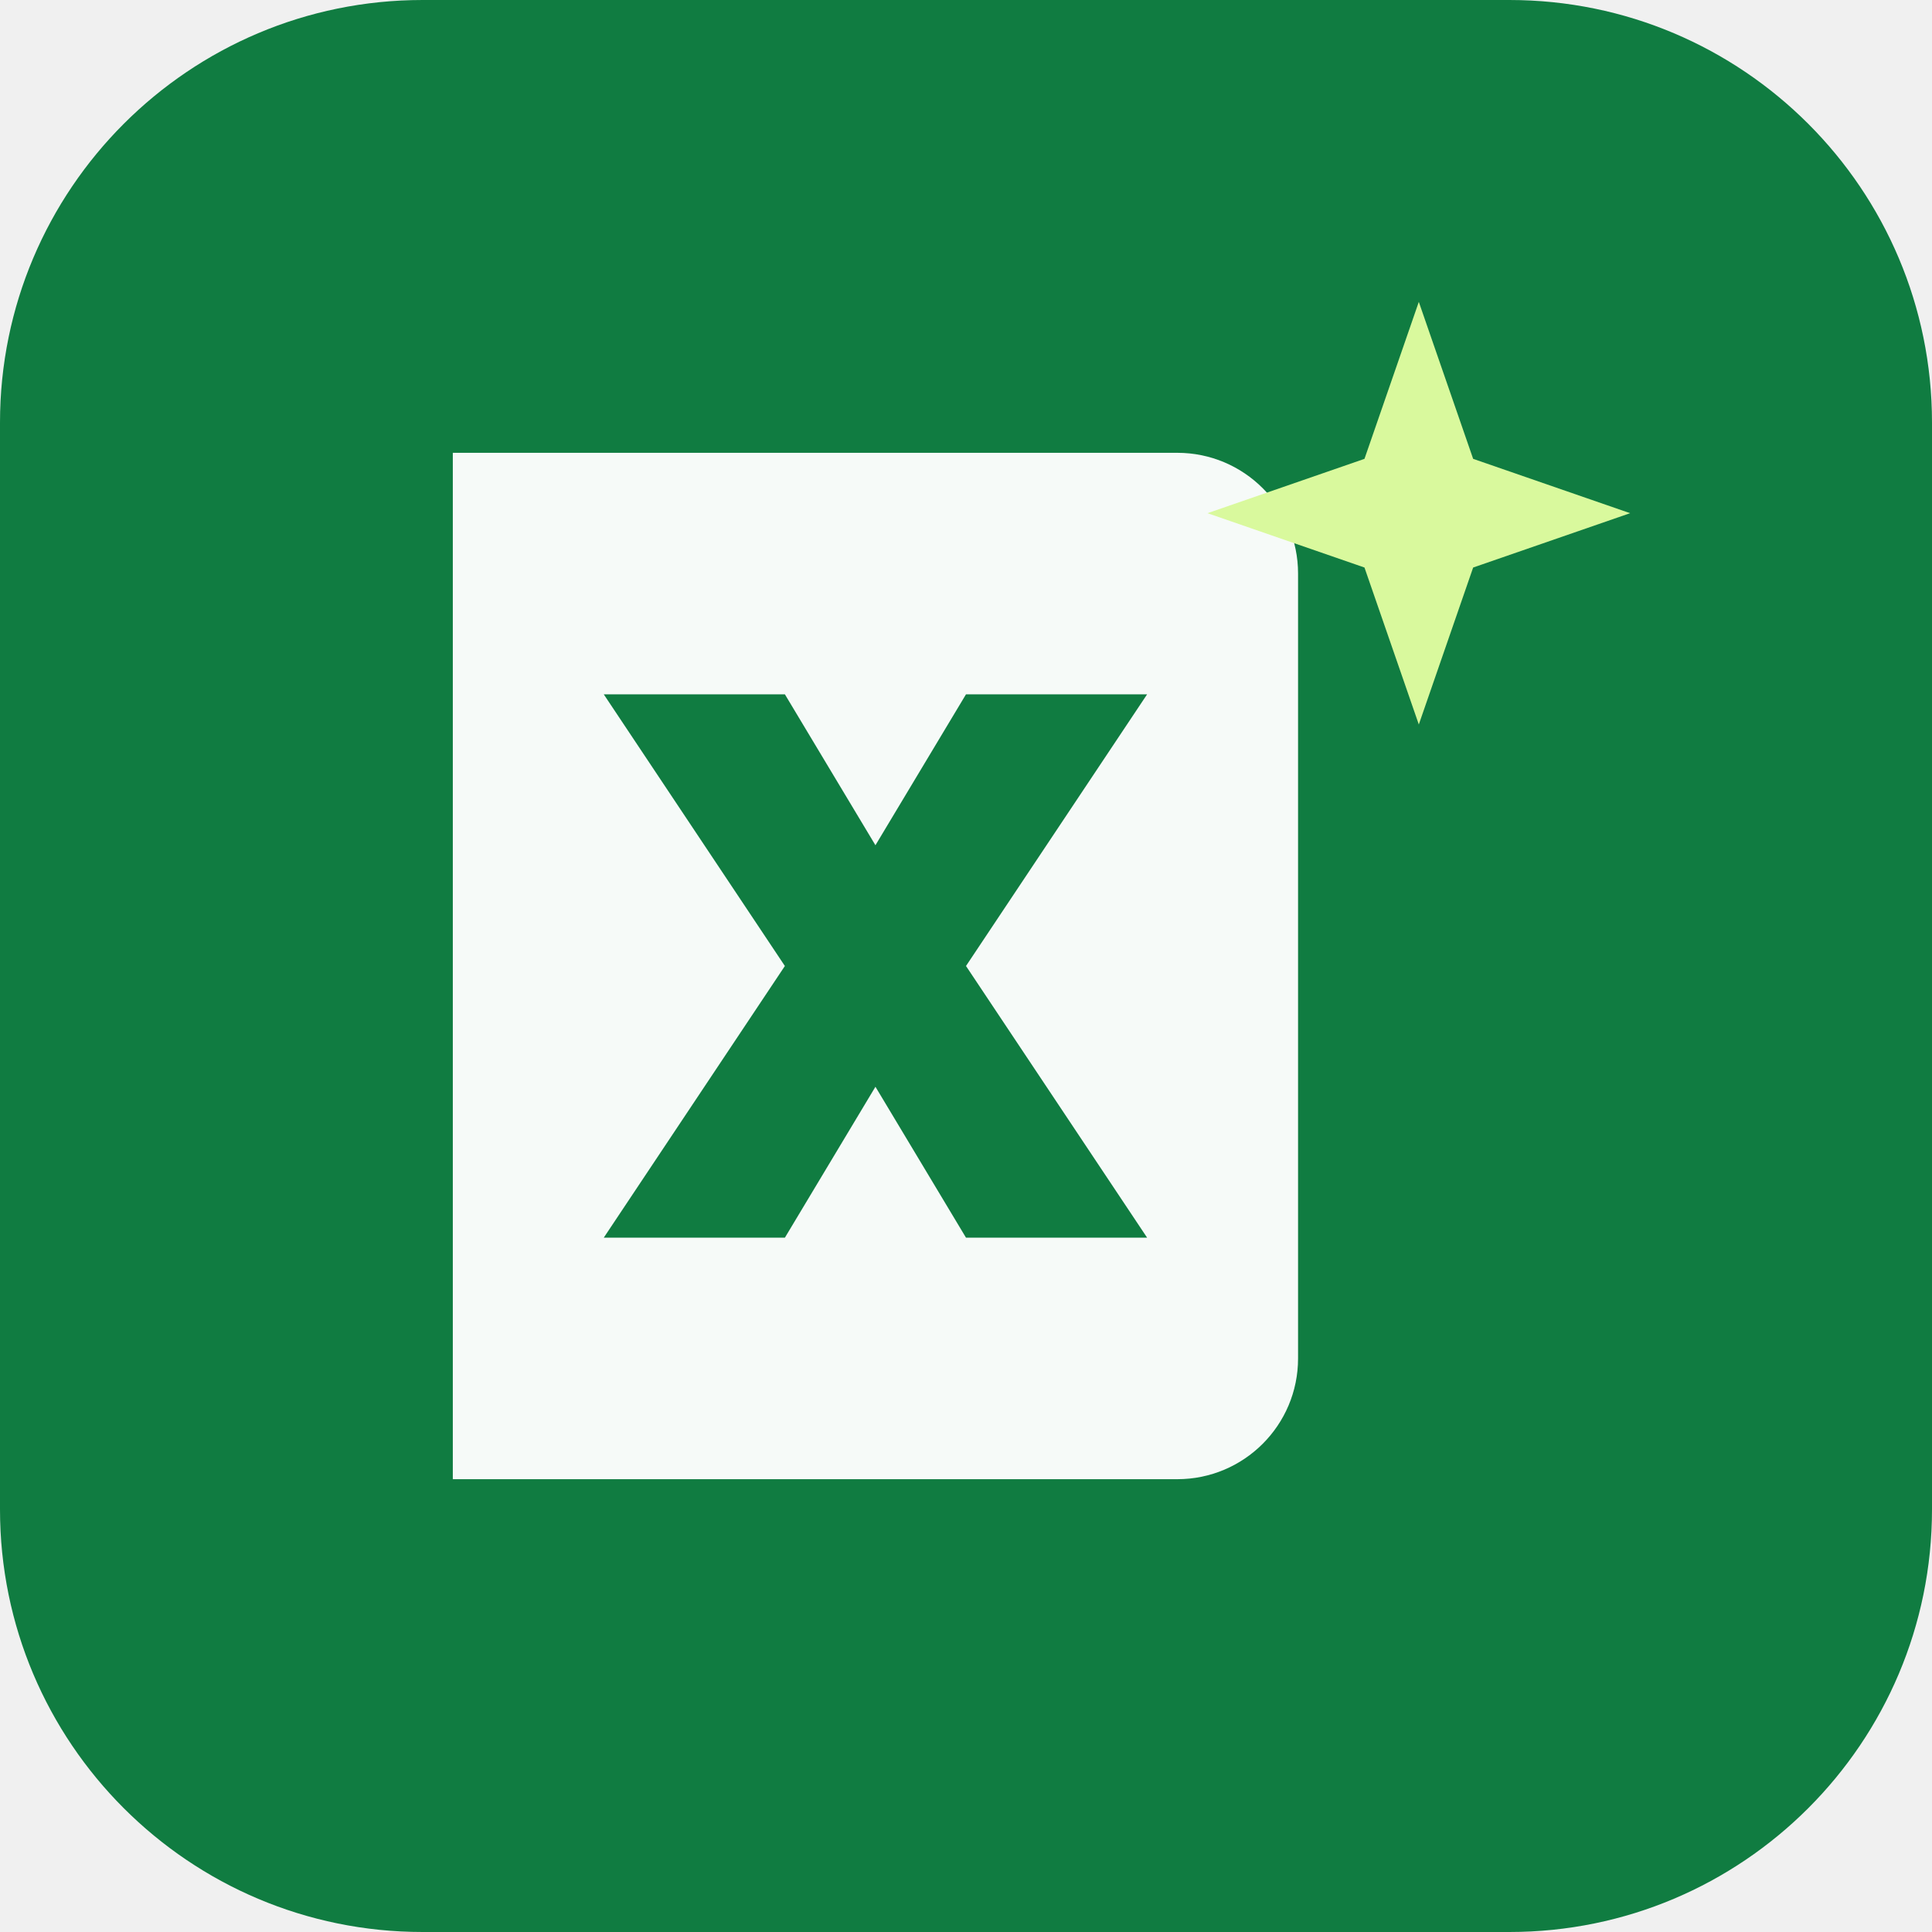
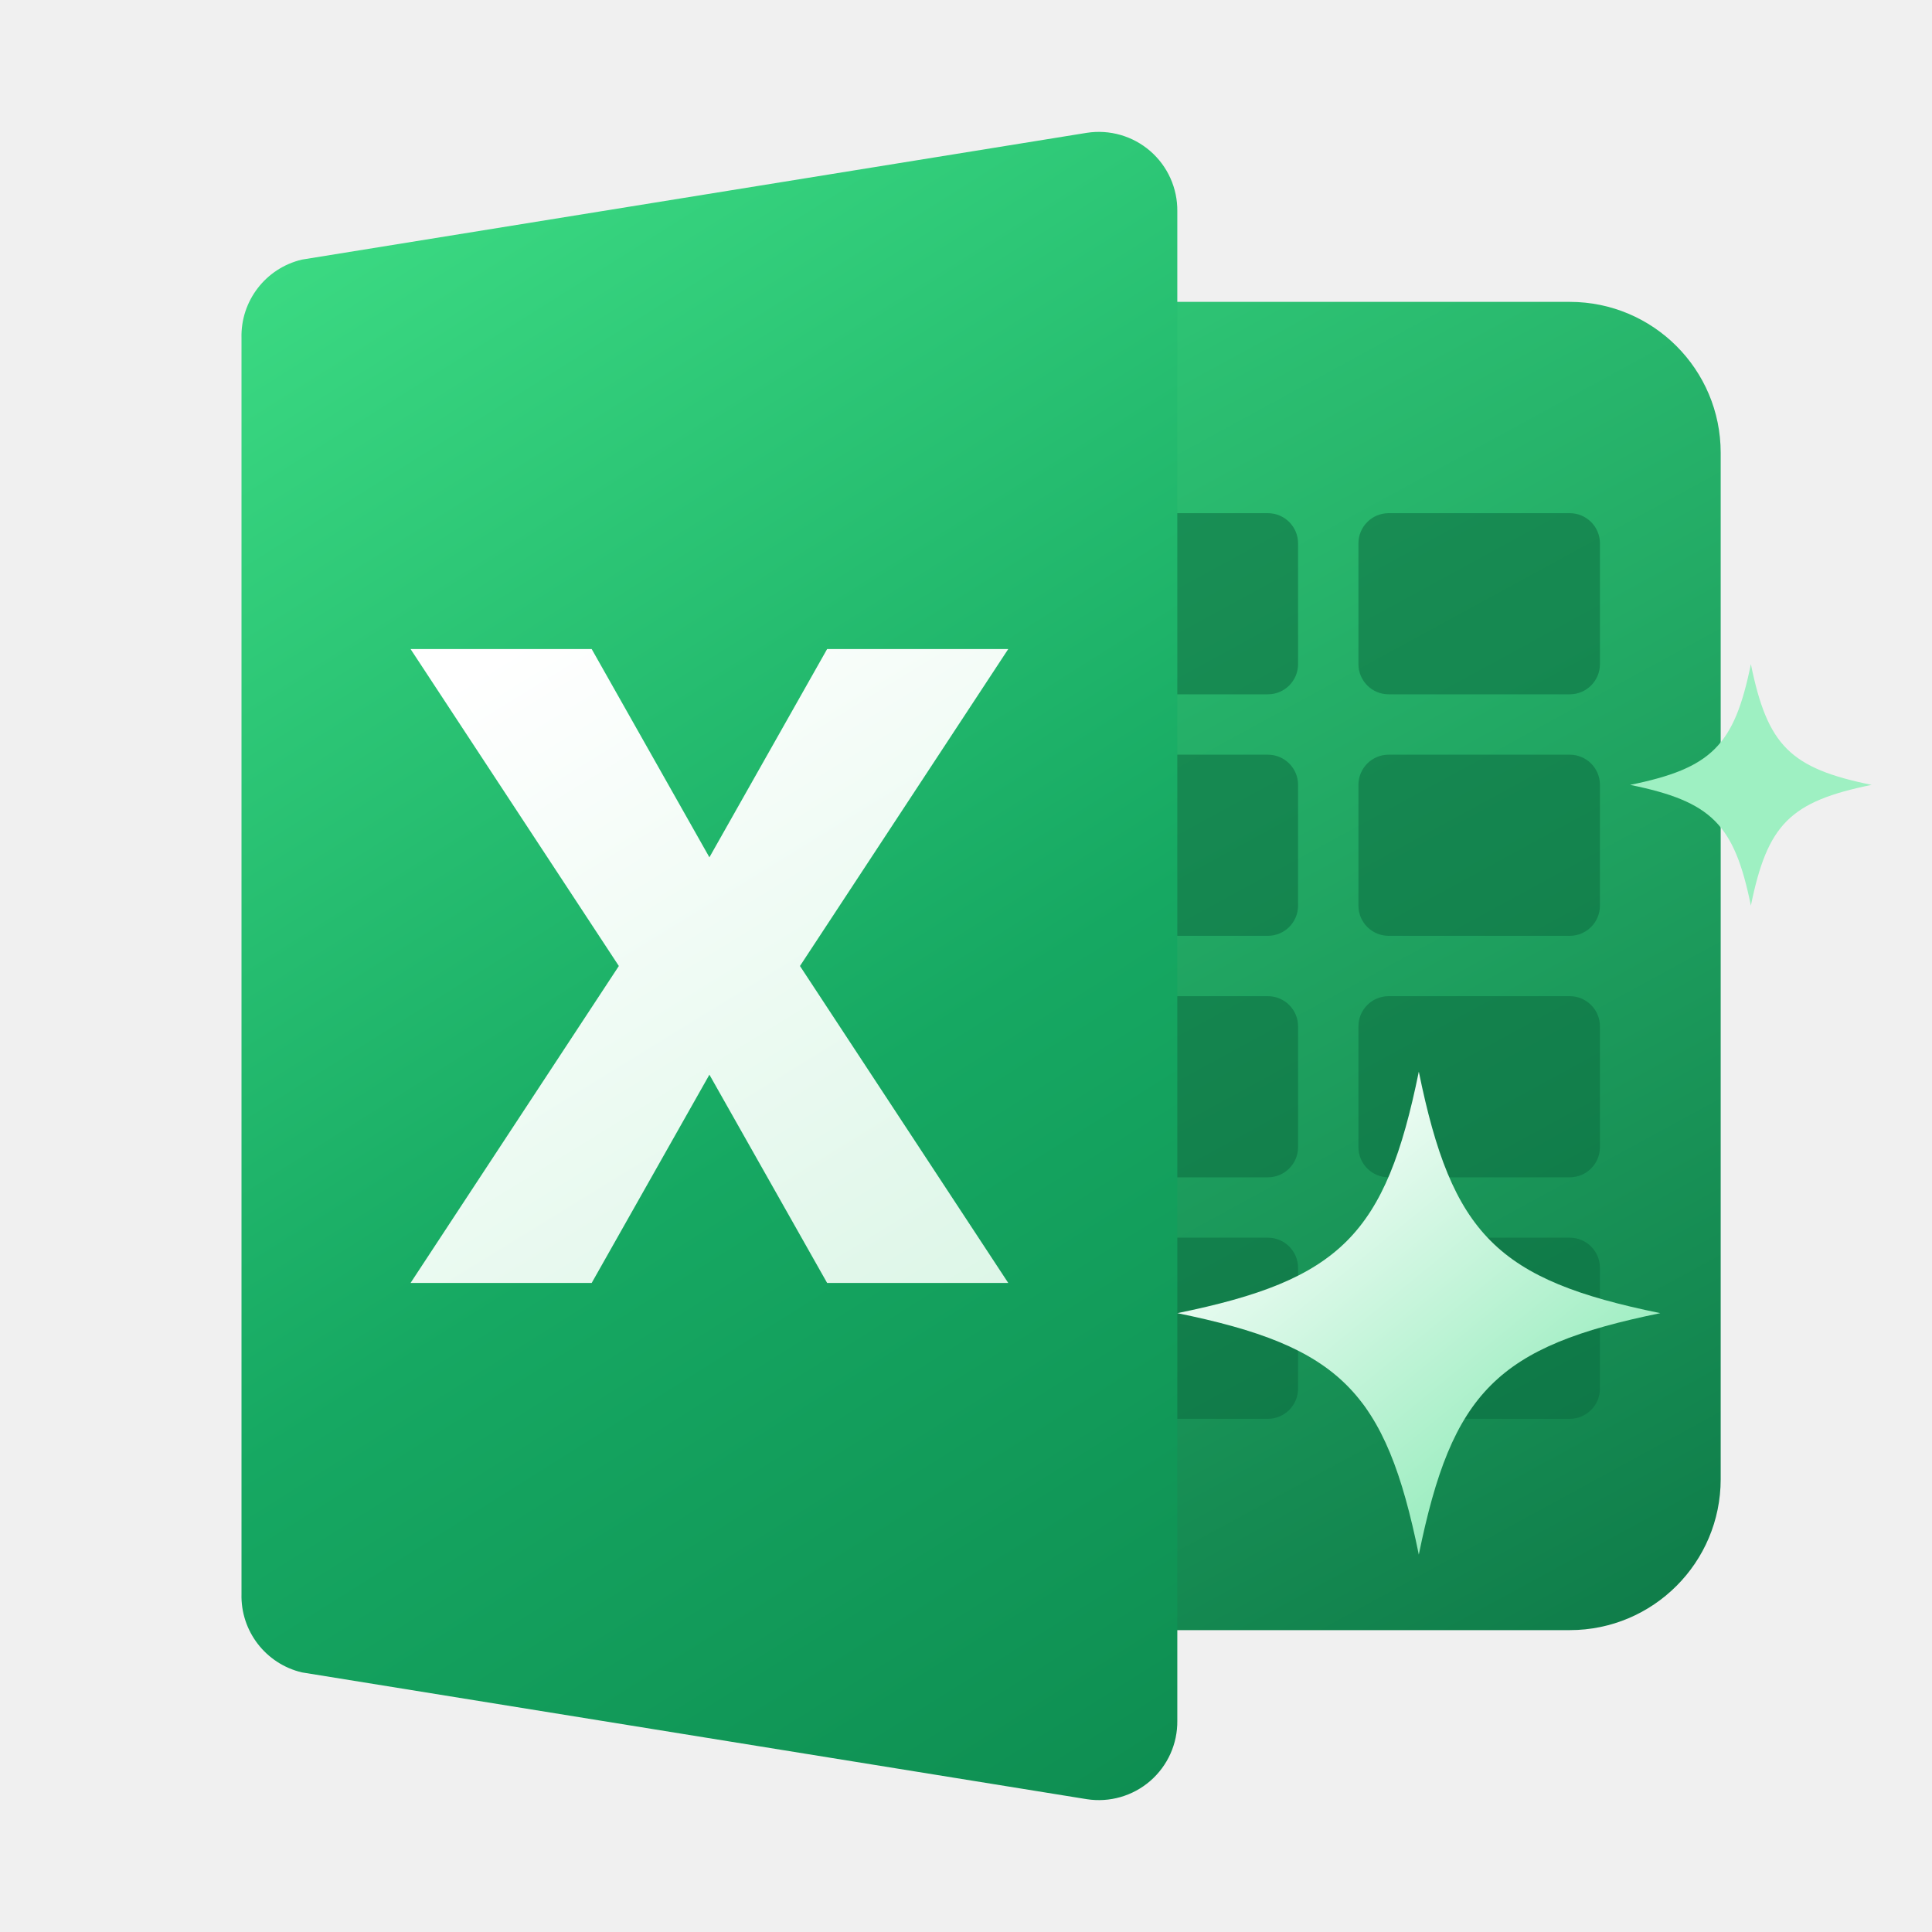
- <svg xmlns="http://www.w3.org/2000/svg" viewBox="0 0 64 64" role="img" aria-label="Excel AI">
-   <rect width="64" height="64" rx="14" fill="#107c41" />
-   <path d="M15 15h24a4 4 0 0 1 4 4v26a4 4 0 0 1-4 4H15z" fill="#fff" opacity=".96" />
-   <path d="m20 23 6 9-6 9h6l3-5 3 5h6l-6-9 6-9h-6l-3 5-3-5z" fill="#107c41" />
-   <path d="M47 10l1.8 5.2L54 17l-5.2 1.8L47 24l-1.8-5.2L40 17l5.2-1.8z" fill="#d9f99d" />
+ <svg xmlns="http://www.w3.org/2000/svg" viewBox="0 0 64 64" role="img" aria-label="Sheet Agent">
+   <defs>
+     <linearGradient id="sa-card" x1="10" y1="6" x2="44" y2="60" gradientUnits="userSpaceOnUse">
+       <stop offset="0" stop-color="#3ddc84" />
+       <stop offset=".55" stop-color="#16a862" />
+       <stop offset="1" stop-color="#0d8a4f" />
+     </linearGradient>
+     <linearGradient id="sa-grid" x1="34" y1="10" x2="58" y2="54" gradientUnits="userSpaceOnUse">
+       <stop offset="0" stop-color="#2fc776" />
+       <stop offset="1" stop-color="#0e7a48" />
+     </linearGradient>
+     <linearGradient id="sa-x" x1="16" y1="22" x2="32" y2="48" gradientUnits="userSpaceOnUse">
+       <stop offset="0" stop-color="#ffffff" />
+       <stop offset="1" stop-color="#d8f5e4" />
+     </linearGradient>
+     <linearGradient id="sa-spark" x1="40" y1="38" x2="58" y2="60" gradientUnits="userSpaceOnUse">
+       <stop offset="0" stop-color="#ffffff" />
+       <stop offset="1" stop-color="#3ddc84" />
+     </linearGradient>
+   </defs>
+   <rect x="31" y="10" width="26" height="44" rx="5" fill="url(#sa-grid)" />
+   <g fill="#0b6b40" opacity=".55">
+     <rect x="36" y="17" width="7" height="6" rx="1" />
+     <rect x="45" y="17" width="8" height="6" rx="1" />
+     <rect x="36" y="25" width="7" height="6" rx="1" />
+     <rect x="45" y="25" width="8" height="6" rx="1" />
+     <rect x="36" y="33" width="7" height="6" rx="1" />
+     <rect x="45" y="33" width="8" height="6" rx="1" />
+     <rect x="36" y="41" width="7" height="6" rx="1" />
+     <rect x="45" y="41" width="8" height="6" rx="1" />
+   </g>
+   <path d="M10 8.6 36 4.4a2.6 2.6 0 0 1 3 2.6v50a2.6 2.6 0 0 1-3 2.6L10 55.4A2.6 2.6 0 0 1 8 52.8V11.2a2.6 2.6 0 0 1 2-2.6Z" fill="url(#sa-card)" />
+   <path d="m13.6 21.5 6 0 3.9 6.9 3.9-6.9 6 0-6.9 10.5 6.9 10.5-6 0-3.9-6.9-3.9 6.9-6 0 6.9-10.5z" fill="url(#sa-x)" />
+   <path d="M47 35.5c1.1 5.4 2.6 6.9 8 8-5.4 1.1-6.9 2.6-8 8-1.1-5.4-2.6-6.9-8-8 5.4-1.1 6.9-2.6 8-8Z" fill="url(#sa-spark)" />
+   <path d="M58 22c.55 2.7 1.3 3.45 4 4-2.7.55-3.45 1.3-4 4-.55-2.7-1.3-3.45-4-4 2.7-.55 3.45-1.3 4-4Z" fill="#9ef0c2" />
</svg>
